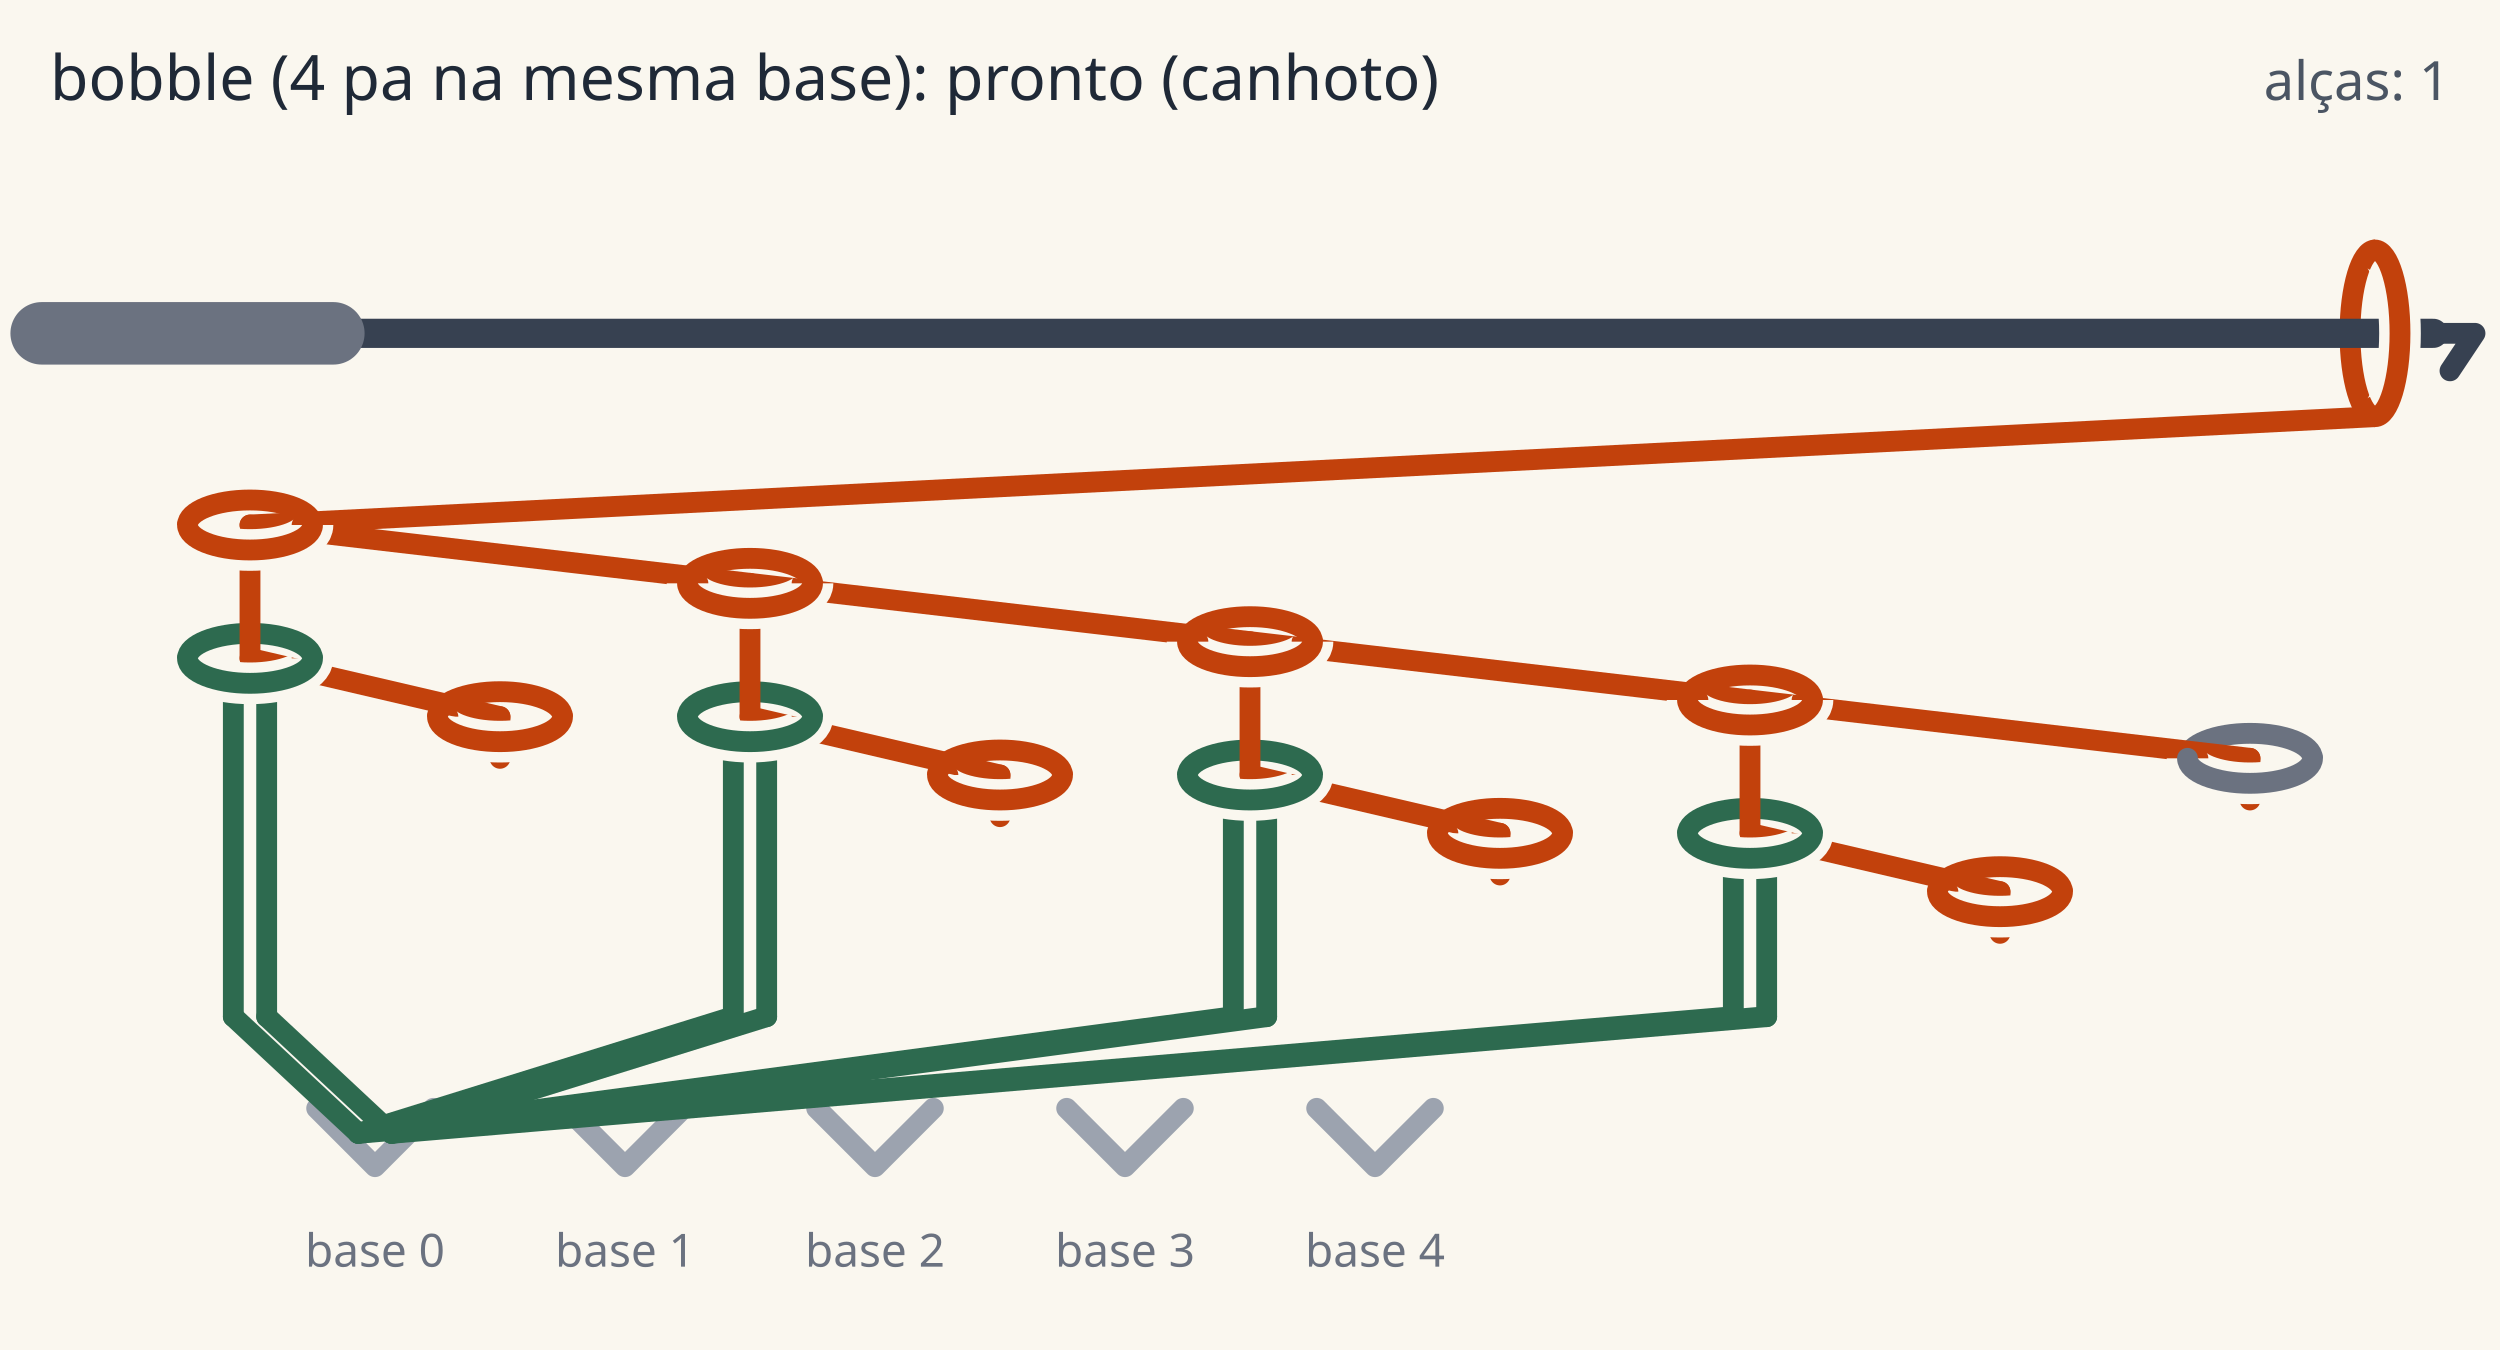
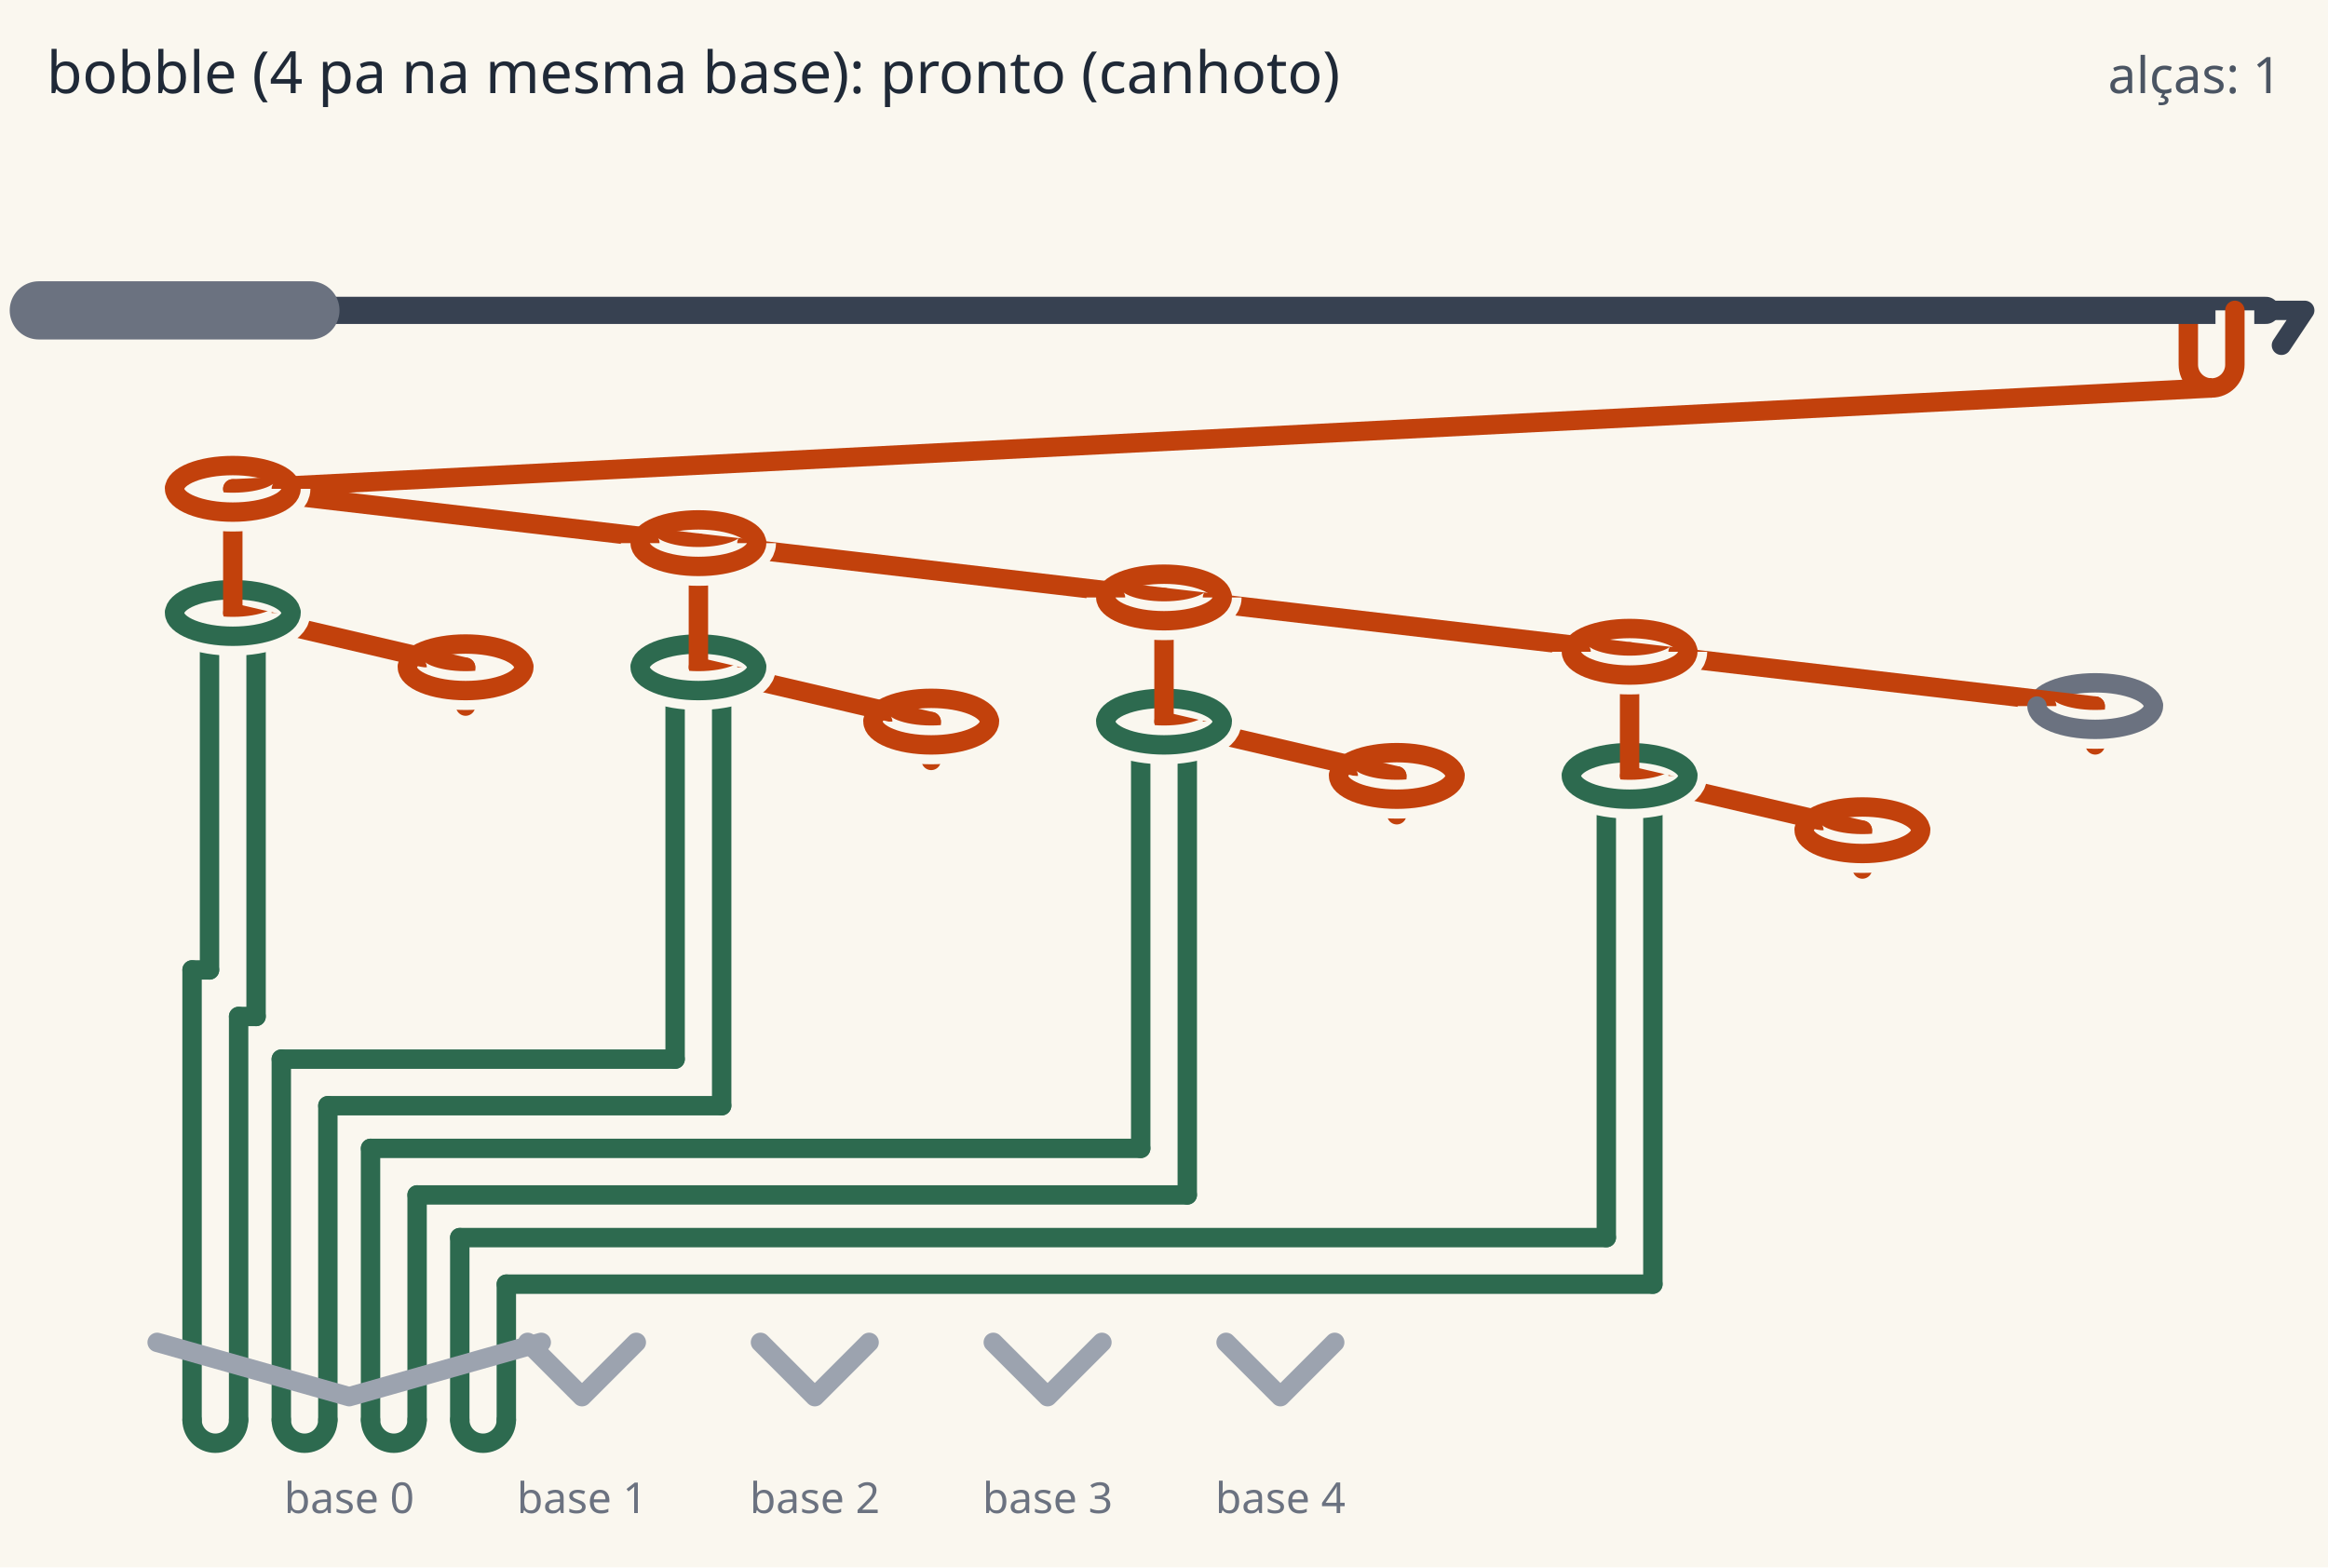
- <svg xmlns="http://www.w3.org/2000/svg" viewBox="0 0 600.0 324.0" width="600.0" height="324.0" font-family="sans-serif">
+ <svg xmlns="http://www.w3.org/2000/svg" viewBox="0 0 600.0 404.0" width="600.0" height="404.0" font-family="sans-serif">
  <rect width="100%" height="100%" fill="#faf7ef" />
  <text x="12" y="24" font-size="15" fill="#1f2937">bobble (4 pa na mesma base): pronto (canhoto)</text>
  <text x="588.0" y="24" font-size="13" text-anchor="end" fill="#4b5563">alças: 1</text>
-   <path data-base-top="0" d="M 76.0 266.0 L 90.0 280.0 L 104.0 266.0" fill="none" stroke="#9ca3af" stroke-width="5" stroke-linecap="round" stroke-linejoin="round" />
-   <text x="90.0" y="304.0" font-size="11" text-anchor="middle" fill="#6b7280">base 0</text>
-   <path data-base-top="1" d="M 136.0 266.0 L 150.0 280.0 L 164.0 266.0" fill="none" stroke="#9ca3af" stroke-width="5" stroke-linecap="round" stroke-linejoin="round" />
-   <text x="150.0" y="304.0" font-size="11" text-anchor="middle" fill="#6b7280">base 1</text>
-   <path data-base-top="2" d="M 196.0 266.0 L 210.0 280.0 L 224.0 266.0" fill="none" stroke="#9ca3af" stroke-width="5" stroke-linecap="round" stroke-linejoin="round" />
-   <text x="210.0" y="304.0" font-size="11" text-anchor="middle" fill="#6b7280">base 2</text>
-   <path data-base-top="3" d="M 256.0 266.0 L 270.0 280.0 L 284.0 266.0" fill="none" stroke="#9ca3af" stroke-width="5" stroke-linecap="round" stroke-linejoin="round" />
-   <text x="270.0" y="304.0" font-size="11" text-anchor="middle" fill="#6b7280">base 3</text>
-   <path data-base-top="4" d="M 316.0 266.0 L 330.0 280.0 L 344.0 266.0" fill="none" stroke="#9ca3af" stroke-width="5" stroke-linecap="round" stroke-linejoin="round" />
-   <text x="330.0" y="304.0" font-size="11" text-anchor="middle" fill="#6b7280">base 4</text>
-   <line data-leg="2" data-base="0" data-side="l" data-seg="v" x1="416.0" y1="206.0" x2="416.0" y2="244.0" stroke="#2d6a4f" stroke-width="5" stroke-linecap="round" />
-   <line data-leg="2" data-base="0" data-side="l" data-seg="d" x1="416.0" y1="244.0" x2="86.0" y2="272.0" stroke="#2d6a4f" stroke-width="5" stroke-linecap="round" />
-   <line data-leg="2" data-base="0" data-side="r" data-seg="v" x1="424.0" y1="206.0" x2="424.0" y2="244.0" stroke="#2d6a4f" stroke-width="5" stroke-linecap="round" />
-   <line data-leg="2" data-base="0" data-side="r" data-seg="d" x1="424.0" y1="244.0" x2="94.0" y2="272.0" stroke="#2d6a4f" stroke-width="5" stroke-linecap="round" />
-   <line data-leg="5" data-base="0" data-side="l" data-seg="v" x1="296.0" y1="192.0" x2="296.0" y2="244.0" stroke="#2d6a4f" stroke-width="5" stroke-linecap="round" />
-   <line data-leg="5" data-base="0" data-side="l" data-seg="d" x1="296.0" y1="244.0" x2="86.0" y2="272.0" stroke="#2d6a4f" stroke-width="5" stroke-linecap="round" />
-   <line data-leg="5" data-base="0" data-side="r" data-seg="v" x1="304.0" y1="192.0" x2="304.0" y2="244.0" stroke="#2d6a4f" stroke-width="5" stroke-linecap="round" />
-   <line data-leg="5" data-base="0" data-side="r" data-seg="d" x1="304.0" y1="244.0" x2="94.0" y2="272.0" stroke="#2d6a4f" stroke-width="5" stroke-linecap="round" />
-   <line data-leg="8" data-base="0" data-side="l" data-seg="v" x1="176.0" y1="178.0" x2="176.0" y2="244.0" stroke="#2d6a4f" stroke-width="5" stroke-linecap="round" />
-   <line data-leg="8" data-base="0" data-side="l" data-seg="d" x1="176.0" y1="244.0" x2="86.0" y2="272.0" stroke="#2d6a4f" stroke-width="5" stroke-linecap="round" />
-   <line data-leg="8" data-base="0" data-side="r" data-seg="v" x1="184.0" y1="178.0" x2="184.0" y2="244.0" stroke="#2d6a4f" stroke-width="5" stroke-linecap="round" />
-   <line data-leg="8" data-base="0" data-side="r" data-seg="d" x1="184.0" y1="244.0" x2="94.0" y2="272.0" stroke="#2d6a4f" stroke-width="5" stroke-linecap="round" />
-   <line data-leg="11" data-base="0" data-side="l" data-seg="v" x1="56.0" y1="164.0" x2="56.0" y2="244.0" stroke="#2d6a4f" stroke-width="5" stroke-linecap="round" />
-   <line data-leg="11" data-base="0" data-side="l" data-seg="d" x1="56.0" y1="244.0" x2="86.0" y2="272.0" stroke="#2d6a4f" stroke-width="5" stroke-linecap="round" />
-   <line data-leg="11" data-base="0" data-side="r" data-seg="v" x1="64.0" y1="164.0" x2="64.0" y2="244.0" stroke="#2d6a4f" stroke-width="5" stroke-linecap="round" />
-   <line data-leg="11" data-base="0" data-side="r" data-seg="d" x1="64.0" y1="244.0" x2="94.0" y2="272.0" stroke="#2d6a4f" stroke-width="5" stroke-linecap="round" />
-   <path data-loop="0" data-kind="initial" data-on-hook="0" data-part="back" d="M 525.0 182.0 A 15 6 0 0 1 555.0 182.0" fill="none" stroke="#6b7280" stroke-width="5" stroke-linecap="round" />
-   <path data-loop="1" data-kind="yo" data-on-hook="0" data-part="back" d="M 465.0 214.0 A 15 6 0 0 1 495.0 214.0" fill="none" stroke="#c2410c" stroke-width="5" stroke-linecap="round" />
-   <path data-loop="2" data-kind="pulled" data-on-hook="0" data-part="back" d="M 405.0 200.0 A 15 6 0 0 1 435.0 200.0" fill="none" stroke="#2d6a4f" stroke-width="5" stroke-linecap="round" />
-   <path data-loop="3" data-kind="yo" data-on-hook="0" data-part="back" d="M 405.0 168.0 A 15 6 0 0 1 435.0 168.0" fill="none" stroke="#c2410c" stroke-width="5" stroke-linecap="round" />
-   <path data-loop="4" data-kind="yo" data-on-hook="0" data-part="back" d="M 345.0 200.0 A 15 6 0 0 1 375.0 200.0" fill="none" stroke="#c2410c" stroke-width="5" stroke-linecap="round" />
-   <path data-loop="5" data-kind="pulled" data-on-hook="0" data-part="back" d="M 285.0 186.0 A 15 6 0 0 1 315.0 186.0" fill="none" stroke="#2d6a4f" stroke-width="5" stroke-linecap="round" />
-   <path data-loop="6" data-kind="yo" data-on-hook="0" data-part="back" d="M 285.0 154.0 A 15 6 0 0 1 315.0 154.0" fill="none" stroke="#c2410c" stroke-width="5" stroke-linecap="round" />
-   <path data-loop="7" data-kind="yo" data-on-hook="0" data-part="back" d="M 225.0 186.0 A 15 6 0 0 1 255.0 186.0" fill="none" stroke="#c2410c" stroke-width="5" stroke-linecap="round" />
-   <path data-loop="8" data-kind="pulled" data-on-hook="0" data-part="back" d="M 165.0 172.0 A 15 6 0 0 1 195.0 172.0" fill="none" stroke="#2d6a4f" stroke-width="5" stroke-linecap="round" />
-   <path data-loop="9" data-kind="yo" data-on-hook="0" data-part="back" d="M 165.0 140.0 A 15 6 0 0 1 195.0 140.0" fill="none" stroke="#c2410c" stroke-width="5" stroke-linecap="round" />
-   <path data-loop="10" data-kind="yo" data-on-hook="0" data-part="back" d="M 105.0 172.0 A 15 6 0 0 1 135.0 172.0" fill="none" stroke="#c2410c" stroke-width="5" stroke-linecap="round" />
-   <path data-loop="11" data-kind="pulled" data-on-hook="0" data-part="back" d="M 45.0 158.0 A 15 6 0 0 1 75.0 158.0" fill="none" stroke="#2d6a4f" stroke-width="5" stroke-linecap="round" />
-   <path data-loop="12" data-kind="yo" data-on-hook="0" data-part="back" d="M 45.0 126.0 A 15 6 0 0 1 75.0 126.0" fill="none" stroke="#c2410c" stroke-width="5" stroke-linecap="round" />
-   <path data-loop="13" data-kind="yo" data-on-hook="1" data-part="back" d="M 570.0 60.0 A 6 20 0 0 0 570.0 100.0" fill="none" stroke="#c2410c" stroke-width="5" stroke-linecap="round" />
+   <text x="90.0" y="390.0" font-size="11" text-anchor="middle" fill="#6b7280">base 0</text>
+   <text x="150.0" y="390.0" font-size="11" text-anchor="middle" fill="#6b7280">base 1</text>
+   <text x="210.0" y="390.0" font-size="11" text-anchor="middle" fill="#6b7280">base 2</text>
+   <text x="270.0" y="390.0" font-size="11" text-anchor="middle" fill="#6b7280">base 3</text>
+   <text x="330.0" y="390.0" font-size="11" text-anchor="middle" fill="#6b7280">base 4</text>
+   <line data-leg="11" data-base="0" data-side="back" data-seg="0" x1="54.0" y1="164.0" x2="54.0" y2="250.0" stroke="#2d6a4f" stroke-width="5" stroke-linecap="round" />
+   <line data-leg="11" data-base="0" data-side="back" data-seg="1" x1="54.0" y1="250.0" x2="49.5" y2="250.0" stroke="#2d6a4f" stroke-width="5" stroke-linecap="round" />
+   <line data-leg="11" data-base="0" data-side="back" data-seg="2" x1="49.5" y1="250.0" x2="49.5" y2="366.0" stroke="#2d6a4f" stroke-width="5" stroke-linecap="round" />
+   <line data-leg="11" data-base="0" data-side="front" data-seg="0" x1="66.0" y1="164.0" x2="66.0" y2="262.0" stroke="#2d6a4f" stroke-width="5" stroke-linecap="round" />
+   <line data-leg="11" data-base="0" data-side="front" data-seg="1" x1="66.0" y1="262.0" x2="61.5" y2="262.0" stroke="#2d6a4f" stroke-width="5" stroke-linecap="round" />
+   <line data-leg="11" data-base="0" data-side="front" data-seg="2" x1="61.5" y1="262.0" x2="61.5" y2="366.0" stroke="#2d6a4f" stroke-width="5" stroke-linecap="round" />
+   <line data-leg="8" data-base="0" data-side="back" data-seg="0" x1="174.0" y1="178.0" x2="174.0" y2="273.0" stroke="#2d6a4f" stroke-width="5" stroke-linecap="round" />
+   <line data-leg="8" data-base="0" data-side="back" data-seg="1" x1="174.0" y1="273.0" x2="72.5" y2="273.0" stroke="#2d6a4f" stroke-width="5" stroke-linecap="round" />
+   <line data-leg="8" data-base="0" data-side="back" data-seg="2" x1="72.5" y1="273.0" x2="72.5" y2="366.0" stroke="#2d6a4f" stroke-width="5" stroke-linecap="round" />
+   <line data-leg="8" data-base="0" data-side="front" data-seg="0" x1="186.0" y1="178.0" x2="186.0" y2="285.0" stroke="#2d6a4f" stroke-width="5" stroke-linecap="round" />
+   <line data-leg="8" data-base="0" data-side="front" data-seg="1" x1="186.0" y1="285.0" x2="84.5" y2="285.0" stroke="#2d6a4f" stroke-width="5" stroke-linecap="round" />
+   <line data-leg="8" data-base="0" data-side="front" data-seg="2" x1="84.5" y1="285.0" x2="84.5" y2="366.0" stroke="#2d6a4f" stroke-width="5" stroke-linecap="round" />
+   <line data-leg="5" data-base="0" data-side="back" data-seg="0" x1="294.0" y1="192.0" x2="294.0" y2="296.0" stroke="#2d6a4f" stroke-width="5" stroke-linecap="round" />
+   <line data-leg="5" data-base="0" data-side="back" data-seg="1" x1="294.0" y1="296.0" x2="95.5" y2="296.0" stroke="#2d6a4f" stroke-width="5" stroke-linecap="round" />
+   <line data-leg="5" data-base="0" data-side="back" data-seg="2" x1="95.5" y1="296.0" x2="95.5" y2="366.0" stroke="#2d6a4f" stroke-width="5" stroke-linecap="round" />
+   <line data-leg="5" data-base="0" data-side="front" data-seg="0" x1="306.0" y1="192.0" x2="306.0" y2="308.0" stroke="#2d6a4f" stroke-width="5" stroke-linecap="round" />
+   <line data-leg="5" data-base="0" data-side="front" data-seg="1" x1="306.0" y1="308.0" x2="107.5" y2="308.0" stroke="#2d6a4f" stroke-width="5" stroke-linecap="round" />
+   <line data-leg="5" data-base="0" data-side="front" data-seg="2" x1="107.5" y1="308.0" x2="107.5" y2="366.0" stroke="#2d6a4f" stroke-width="5" stroke-linecap="round" />
+   <line data-leg="2" data-base="0" data-side="back" data-seg="0" x1="414.0" y1="206.0" x2="414.0" y2="319.0" stroke="#2d6a4f" stroke-width="5" stroke-linecap="round" />
+   <line data-leg="2" data-base="0" data-side="back" data-seg="1" x1="414.0" y1="319.0" x2="118.5" y2="319.0" stroke="#2d6a4f" stroke-width="5" stroke-linecap="round" />
+   <line data-leg="2" data-base="0" data-side="back" data-seg="2" x1="118.5" y1="319.0" x2="118.5" y2="366.0" stroke="#2d6a4f" stroke-width="5" stroke-linecap="round" />
+   <line data-leg="2" data-base="0" data-side="front" data-seg="0" x1="426.0" y1="206.0" x2="426.0" y2="331.0" stroke="#2d6a4f" stroke-width="5" stroke-linecap="round" />
+   <line data-leg="2" data-base="0" data-side="front" data-seg="1" x1="426.0" y1="331.0" x2="130.5" y2="331.0" stroke="#2d6a4f" stroke-width="5" stroke-linecap="round" />
+   <line data-leg="2" data-base="0" data-side="front" data-seg="2" x1="130.5" y1="331.0" x2="130.5" y2="366.0" stroke="#2d6a4f" stroke-width="5" stroke-linecap="round" />
+   <path data-leg-curve="11" data-base="0" d="M 49.5 366.0 A 6 6 0 0 0 61.5 366.0" fill="none" stroke="#2d6a4f" stroke-width="5" stroke-linecap="round" />
+   <path data-leg-curve="8" data-base="0" d="M 72.5 366.0 A 6 6 0 0 0 84.5 366.0" fill="none" stroke="#2d6a4f" stroke-width="5" stroke-linecap="round" />
+   <path data-leg-curve="5" data-base="0" d="M 95.5 366.0 A 6 6 0 0 0 107.5 366.0" fill="none" stroke="#2d6a4f" stroke-width="5" stroke-linecap="round" />
+   <path data-leg-curve="2" data-base="0" d="M 118.5 366.0 A 6 6 0 0 0 130.5 366.0" fill="none" stroke="#2d6a4f" stroke-width="5" stroke-linecap="round" />
+   <path data-base-top="0" data-cx="90.0" data-hw="49.5" d="M 40.5 346.0 L 90.0 360.0 L 139.5 346.0" fill="none" stroke="#9ca3af" stroke-width="5" stroke-linecap="round" stroke-linejoin="round" />
+   <path data-base-top="1" data-cx="150.0" data-hw="14.0" d="M 136.0 346.0 L 150.0 360.0 L 164.0 346.0" fill="none" stroke="#9ca3af" stroke-width="5" stroke-linecap="round" stroke-linejoin="round" />
+   <path data-base-top="2" data-cx="210.0" data-hw="14.0" d="M 196.0 346.0 L 210.0 360.0 L 224.0 346.0" fill="none" stroke="#9ca3af" stroke-width="5" stroke-linecap="round" stroke-linejoin="round" />
+   <path data-base-top="3" data-cx="270.0" data-hw="14.0" d="M 256.0 346.0 L 270.0 360.0 L 284.0 346.0" fill="none" stroke="#9ca3af" stroke-width="5" stroke-linecap="round" stroke-linejoin="round" />
+   <path data-base-top="4" data-cx="330.0" data-hw="14.0" d="M 316.0 346.0 L 330.0 360.0 L 344.0 346.0" fill="none" stroke="#9ca3af" stroke-width="5" stroke-linecap="round" stroke-linejoin="round" />
+   <path data-loop="0" data-kind="initial" data-on-hook="0" data-part="back" data-cx="540.0" data-cy="182.0" d="M 525.0 182.0 A 15 6 0 0 1 555.0 182.0" fill="none" stroke="#6b7280" stroke-width="5" stroke-linecap="round" />
+   <path data-loop="1" data-kind="yo" data-on-hook="0" data-part="back" data-cx="480.0" data-cy="214.0" d="M 465.0 214.0 A 15 6 0 0 1 495.0 214.0" fill="none" stroke="#c2410c" stroke-width="5" stroke-linecap="round" />
+   <path data-loop="2" data-kind="pulled" data-on-hook="0" data-part="back" data-cx="420.0" data-cy="200.0" d="M 405.0 200.0 A 15 6 0 0 1 435.0 200.0" fill="none" stroke="#2d6a4f" stroke-width="5" stroke-linecap="round" />
+   <path data-loop="3" data-kind="yo" data-on-hook="0" data-part="back" data-cx="420.0" data-cy="168.0" d="M 405.0 168.0 A 15 6 0 0 1 435.0 168.0" fill="none" stroke="#c2410c" stroke-width="5" stroke-linecap="round" />
+   <path data-loop="4" data-kind="yo" data-on-hook="0" data-part="back" data-cx="360.0" data-cy="200.0" d="M 345.0 200.0 A 15 6 0 0 1 375.0 200.0" fill="none" stroke="#c2410c" stroke-width="5" stroke-linecap="round" />
+   <path data-loop="5" data-kind="pulled" data-on-hook="0" data-part="back" data-cx="300.0" data-cy="186.0" d="M 285.0 186.0 A 15 6 0 0 1 315.0 186.0" fill="none" stroke="#2d6a4f" stroke-width="5" stroke-linecap="round" />
+   <path data-loop="6" data-kind="yo" data-on-hook="0" data-part="back" data-cx="300.0" data-cy="154.0" d="M 285.0 154.0 A 15 6 0 0 1 315.0 154.0" fill="none" stroke="#c2410c" stroke-width="5" stroke-linecap="round" />
+   <path data-loop="7" data-kind="yo" data-on-hook="0" data-part="back" data-cx="240.0" data-cy="186.0" d="M 225.0 186.0 A 15 6 0 0 1 255.0 186.0" fill="none" stroke="#c2410c" stroke-width="5" stroke-linecap="round" />
+   <path data-loop="8" data-kind="pulled" data-on-hook="0" data-part="back" data-cx="180.0" data-cy="172.0" d="M 165.0 172.0 A 15 6 0 0 1 195.0 172.0" fill="none" stroke="#2d6a4f" stroke-width="5" stroke-linecap="round" />
+   <path data-loop="9" data-kind="yo" data-on-hook="0" data-part="back" data-cx="180.0" data-cy="140.0" d="M 165.0 140.0 A 15 6 0 0 1 195.0 140.0" fill="none" stroke="#c2410c" stroke-width="5" stroke-linecap="round" />
+   <path data-loop="10" data-kind="yo" data-on-hook="0" data-part="back" data-cx="120.0" data-cy="172.0" d="M 105.0 172.0 A 15 6 0 0 1 135.0 172.0" fill="none" stroke="#c2410c" stroke-width="5" stroke-linecap="round" />
+   <path data-loop="11" data-kind="pulled" data-on-hook="0" data-part="back" data-cx="60.0" data-cy="158.0" d="M 45.0 158.0 A 15 6 0 0 1 75.0 158.0" fill="none" stroke="#2d6a4f" stroke-width="5" stroke-linecap="round" />
+   <path data-loop="12" data-kind="yo" data-on-hook="0" data-part="back" data-cx="60.0" data-cy="126.0" d="M 45.0 126.0 A 15 6 0 0 1 75.0 126.0" fill="none" stroke="#c2410c" stroke-width="5" stroke-linecap="round" />
+   <path data-loop="13" data-kind="yo" data-on-hook="1" data-part="back" data-cx="570.0" data-cy="80.0" d="M 564.0 80.0 L 564.0 94.0 A 6 6 0 0 0 570.0 100.0" fill="none" stroke="#c2410c" stroke-width="5" stroke-linecap="round" />
  <line data-hook="1" x1="16.0" y1="80" x2="584.0" y2="80" stroke="#374151" stroke-width="7" stroke-linecap="round" />
  <line data-hook-handle="1" x1="10.0" y1="80" x2="80.0" y2="80" stroke="#6b7280" stroke-width="15" stroke-linecap="round" />
  <path data-hook-tip="1" d="M 582.0 80 L 594.0 80 L 588.0 89" fill="none" stroke="#374151" stroke-width="5" stroke-linecap="round" stroke-linejoin="round" />
  <line data-strand="3" data-draw="1" data-through="2" x1="420.0" y1="174.0" x2="420.0" y2="200.0" stroke="#c2410c" stroke-width="5" stroke-linecap="round" />
  <line data-strand="3" data-draw="1" data-through="1" x1="420.0" y1="200.0" x2="480.0" y2="214.0" stroke="#c2410c" stroke-width="5" stroke-linecap="round" />
  <line data-strand="3" data-draw="1" data-exit="1" x1="480.0" y1="214.0" x2="480.0" y2="224.0" stroke="#c2410c" stroke-width="5" stroke-linecap="round" />
  <line data-strand="6" data-draw="2" data-through="5" x1="300.0" y1="160.0" x2="300.0" y2="186.0" stroke="#c2410c" stroke-width="5" stroke-linecap="round" />
  <line data-strand="6" data-draw="2" data-through="4" x1="300.0" y1="186.0" x2="360.0" y2="200.0" stroke="#c2410c" stroke-width="5" stroke-linecap="round" />
  <line data-strand="6" data-draw="2" data-exit="1" x1="360.0" y1="200.0" x2="360.0" y2="210.0" stroke="#c2410c" stroke-width="5" stroke-linecap="round" />
  <line data-strand="9" data-draw="3" data-through="8" x1="180.0" y1="146.0" x2="180.0" y2="172.0" stroke="#c2410c" stroke-width="5" stroke-linecap="round" />
  <line data-strand="9" data-draw="3" data-through="7" x1="180.0" y1="172.0" x2="240.0" y2="186.0" stroke="#c2410c" stroke-width="5" stroke-linecap="round" />
  <line data-strand="9" data-draw="3" data-exit="1" x1="240.0" y1="186.0" x2="240.0" y2="196.0" stroke="#c2410c" stroke-width="5" stroke-linecap="round" />
  <line data-strand="12" data-draw="4" data-through="11" x1="60.0" y1="132.0" x2="60.0" y2="158.0" stroke="#c2410c" stroke-width="5" stroke-linecap="round" />
  <line data-strand="12" data-draw="4" data-through="10" x1="60.0" y1="158.0" x2="120.0" y2="172.0" stroke="#c2410c" stroke-width="5" stroke-linecap="round" />
  <line data-strand="12" data-draw="4" data-exit="1" x1="120.0" y1="172.0" x2="120.0" y2="182.0" stroke="#c2410c" stroke-width="5" stroke-linecap="round" />
  <line data-strand="13" data-draw="5" data-through="12" x1="570.0" y1="100.0" x2="60.0" y2="126.0" stroke="#c2410c" stroke-width="5" stroke-linecap="round" />
  <line data-strand="13" data-draw="5" data-through="9" x1="60.0" y1="126.0" x2="180.0" y2="140.0" stroke="#c2410c" stroke-width="5" stroke-linecap="round" />
  <line data-strand="13" data-draw="5" data-through="6" x1="180.0" y1="140.0" x2="300.0" y2="154.0" stroke="#c2410c" stroke-width="5" stroke-linecap="round" />
  <line data-strand="13" data-draw="5" data-through="3" x1="300.0" y1="154.0" x2="420.0" y2="168.0" stroke="#c2410c" stroke-width="5" stroke-linecap="round" />
  <line data-strand="13" data-draw="5" data-through="0" x1="420.0" y1="168.0" x2="540.0" y2="182.0" stroke="#c2410c" stroke-width="5" stroke-linecap="round" />
  <line data-strand="13" data-draw="5" data-exit="1" x1="540.0" y1="182.0" x2="540.0" y2="192.0" stroke="#c2410c" stroke-width="5" stroke-linecap="round" />
  <path d="M 525.0 182.0 A 15 6 0 0 0 555.0 182.0" fill="none" stroke="#faf7ef" stroke-width="10" stroke-linecap="butt" />
-   <path data-loop="0" data-kind="initial" data-on-hook="0" data-part="front" d="M 525.0 182.0 A 15 6 0 0 0 555.0 182.0" fill="none" stroke="#6b7280" stroke-width="5" stroke-linecap="round" />
+   <path data-loop="0" data-kind="initial" data-on-hook="0" data-part="front" data-cx="540.0" data-cy="182.0" d="M 525.0 182.0 A 15 6 0 0 0 555.0 182.0" fill="none" stroke="#6b7280" stroke-width="5" stroke-linecap="round" />
  <path d="M 465.0 214.0 A 15 6 0 0 0 495.0 214.0" fill="none" stroke="#faf7ef" stroke-width="10" stroke-linecap="butt" />
-   <path data-loop="1" data-kind="yo" data-on-hook="0" data-part="front" d="M 465.0 214.0 A 15 6 0 0 0 495.0 214.0" fill="none" stroke="#c2410c" stroke-width="5" stroke-linecap="round" />
+   <path data-loop="1" data-kind="yo" data-on-hook="0" data-part="front" data-cx="480.0" data-cy="214.0" d="M 465.0 214.0 A 15 6 0 0 0 495.0 214.0" fill="none" stroke="#c2410c" stroke-width="5" stroke-linecap="round" />
  <path d="M 405.0 200.0 A 15 6 0 0 0 435.0 200.0" fill="none" stroke="#faf7ef" stroke-width="10" stroke-linecap="butt" />
-   <path data-loop="2" data-kind="pulled" data-on-hook="0" data-part="front" d="M 405.0 200.0 A 15 6 0 0 0 435.0 200.0" fill="none" stroke="#2d6a4f" stroke-width="5" stroke-linecap="round" />
+   <path data-loop="2" data-kind="pulled" data-on-hook="0" data-part="front" data-cx="420.0" data-cy="200.0" d="M 405.0 200.0 A 15 6 0 0 0 435.0 200.0" fill="none" stroke="#2d6a4f" stroke-width="5" stroke-linecap="round" />
  <path d="M 405.0 168.0 A 15 6 0 0 0 435.0 168.0" fill="none" stroke="#faf7ef" stroke-width="10" stroke-linecap="butt" />
-   <path data-loop="3" data-kind="yo" data-on-hook="0" data-part="front" d="M 405.0 168.0 A 15 6 0 0 0 435.0 168.0" fill="none" stroke="#c2410c" stroke-width="5" stroke-linecap="round" />
+   <path data-loop="3" data-kind="yo" data-on-hook="0" data-part="front" data-cx="420.0" data-cy="168.0" d="M 405.0 168.0 A 15 6 0 0 0 435.0 168.0" fill="none" stroke="#c2410c" stroke-width="5" stroke-linecap="round" />
  <path d="M 345.0 200.0 A 15 6 0 0 0 375.0 200.0" fill="none" stroke="#faf7ef" stroke-width="10" stroke-linecap="butt" />
-   <path data-loop="4" data-kind="yo" data-on-hook="0" data-part="front" d="M 345.0 200.0 A 15 6 0 0 0 375.0 200.0" fill="none" stroke="#c2410c" stroke-width="5" stroke-linecap="round" />
+   <path data-loop="4" data-kind="yo" data-on-hook="0" data-part="front" data-cx="360.0" data-cy="200.0" d="M 345.0 200.0 A 15 6 0 0 0 375.0 200.0" fill="none" stroke="#c2410c" stroke-width="5" stroke-linecap="round" />
  <path d="M 285.0 186.0 A 15 6 0 0 0 315.0 186.0" fill="none" stroke="#faf7ef" stroke-width="10" stroke-linecap="butt" />
-   <path data-loop="5" data-kind="pulled" data-on-hook="0" data-part="front" d="M 285.0 186.0 A 15 6 0 0 0 315.0 186.0" fill="none" stroke="#2d6a4f" stroke-width="5" stroke-linecap="round" />
+   <path data-loop="5" data-kind="pulled" data-on-hook="0" data-part="front" data-cx="300.0" data-cy="186.0" d="M 285.0 186.0 A 15 6 0 0 0 315.0 186.0" fill="none" stroke="#2d6a4f" stroke-width="5" stroke-linecap="round" />
  <path d="M 285.0 154.0 A 15 6 0 0 0 315.0 154.0" fill="none" stroke="#faf7ef" stroke-width="10" stroke-linecap="butt" />
-   <path data-loop="6" data-kind="yo" data-on-hook="0" data-part="front" d="M 285.0 154.0 A 15 6 0 0 0 315.0 154.0" fill="none" stroke="#c2410c" stroke-width="5" stroke-linecap="round" />
+   <path data-loop="6" data-kind="yo" data-on-hook="0" data-part="front" data-cx="300.0" data-cy="154.0" d="M 285.0 154.0 A 15 6 0 0 0 315.0 154.0" fill="none" stroke="#c2410c" stroke-width="5" stroke-linecap="round" />
  <path d="M 225.0 186.0 A 15 6 0 0 0 255.0 186.0" fill="none" stroke="#faf7ef" stroke-width="10" stroke-linecap="butt" />
-   <path data-loop="7" data-kind="yo" data-on-hook="0" data-part="front" d="M 225.0 186.0 A 15 6 0 0 0 255.0 186.0" fill="none" stroke="#c2410c" stroke-width="5" stroke-linecap="round" />
+   <path data-loop="7" data-kind="yo" data-on-hook="0" data-part="front" data-cx="240.0" data-cy="186.0" d="M 225.0 186.0 A 15 6 0 0 0 255.0 186.0" fill="none" stroke="#c2410c" stroke-width="5" stroke-linecap="round" />
  <path d="M 165.0 172.0 A 15 6 0 0 0 195.0 172.0" fill="none" stroke="#faf7ef" stroke-width="10" stroke-linecap="butt" />
-   <path data-loop="8" data-kind="pulled" data-on-hook="0" data-part="front" d="M 165.0 172.0 A 15 6 0 0 0 195.0 172.0" fill="none" stroke="#2d6a4f" stroke-width="5" stroke-linecap="round" />
+   <path data-loop="8" data-kind="pulled" data-on-hook="0" data-part="front" data-cx="180.0" data-cy="172.0" d="M 165.0 172.0 A 15 6 0 0 0 195.0 172.0" fill="none" stroke="#2d6a4f" stroke-width="5" stroke-linecap="round" />
  <path d="M 165.0 140.0 A 15 6 0 0 0 195.0 140.0" fill="none" stroke="#faf7ef" stroke-width="10" stroke-linecap="butt" />
-   <path data-loop="9" data-kind="yo" data-on-hook="0" data-part="front" d="M 165.0 140.0 A 15 6 0 0 0 195.0 140.0" fill="none" stroke="#c2410c" stroke-width="5" stroke-linecap="round" />
+   <path data-loop="9" data-kind="yo" data-on-hook="0" data-part="front" data-cx="180.0" data-cy="140.0" d="M 165.0 140.0 A 15 6 0 0 0 195.0 140.0" fill="none" stroke="#c2410c" stroke-width="5" stroke-linecap="round" />
  <path d="M 105.0 172.0 A 15 6 0 0 0 135.0 172.0" fill="none" stroke="#faf7ef" stroke-width="10" stroke-linecap="butt" />
-   <path data-loop="10" data-kind="yo" data-on-hook="0" data-part="front" d="M 105.0 172.0 A 15 6 0 0 0 135.0 172.0" fill="none" stroke="#c2410c" stroke-width="5" stroke-linecap="round" />
+   <path data-loop="10" data-kind="yo" data-on-hook="0" data-part="front" data-cx="120.0" data-cy="172.0" d="M 105.0 172.0 A 15 6 0 0 0 135.0 172.0" fill="none" stroke="#c2410c" stroke-width="5" stroke-linecap="round" />
  <path d="M 45.0 158.0 A 15 6 0 0 0 75.0 158.0" fill="none" stroke="#faf7ef" stroke-width="10" stroke-linecap="butt" />
-   <path data-loop="11" data-kind="pulled" data-on-hook="0" data-part="front" d="M 45.0 158.0 A 15 6 0 0 0 75.0 158.0" fill="none" stroke="#2d6a4f" stroke-width="5" stroke-linecap="round" />
+   <path data-loop="11" data-kind="pulled" data-on-hook="0" data-part="front" data-cx="60.0" data-cy="158.0" d="M 45.0 158.0 A 15 6 0 0 0 75.0 158.0" fill="none" stroke="#2d6a4f" stroke-width="5" stroke-linecap="round" />
  <path d="M 45.0 126.0 A 15 6 0 0 0 75.0 126.0" fill="none" stroke="#faf7ef" stroke-width="10" stroke-linecap="butt" />
-   <path data-loop="12" data-kind="yo" data-on-hook="0" data-part="front" d="M 45.0 126.0 A 15 6 0 0 0 75.0 126.0" fill="none" stroke="#c2410c" stroke-width="5" stroke-linecap="round" />
-   <path d="M 570.0 60.0 A 6 20 0 0 1 570.0 100.0" fill="none" stroke="#faf7ef" stroke-width="10" stroke-linecap="butt" />
-   <path data-loop="13" data-kind="yo" data-on-hook="1" data-part="front" d="M 570.0 60.0 A 6 20 0 0 1 570.0 100.0" fill="none" stroke="#c2410c" stroke-width="5" stroke-linecap="round" />
+   <path data-loop="12" data-kind="yo" data-on-hook="0" data-part="front" data-cx="60.0" data-cy="126.0" d="M 45.0 126.0 A 15 6 0 0 0 75.0 126.0" fill="none" stroke="#c2410c" stroke-width="5" stroke-linecap="round" />
+   <path d="M 570.0 100.0 A 6 6 0 0 0 576.0 94.0 L 576.0 80.0" fill="none" stroke="#faf7ef" stroke-width="10" stroke-linecap="butt" />
+   <path data-loop="13" data-kind="yo" data-on-hook="1" data-part="front" data-cx="570.0" data-cy="80.0" d="M 570.0 100.0 A 6 6 0 0 0 576.0 94.0 L 576.0 80.0" fill="none" stroke="#c2410c" stroke-width="5" stroke-linecap="round" />
</svg>
